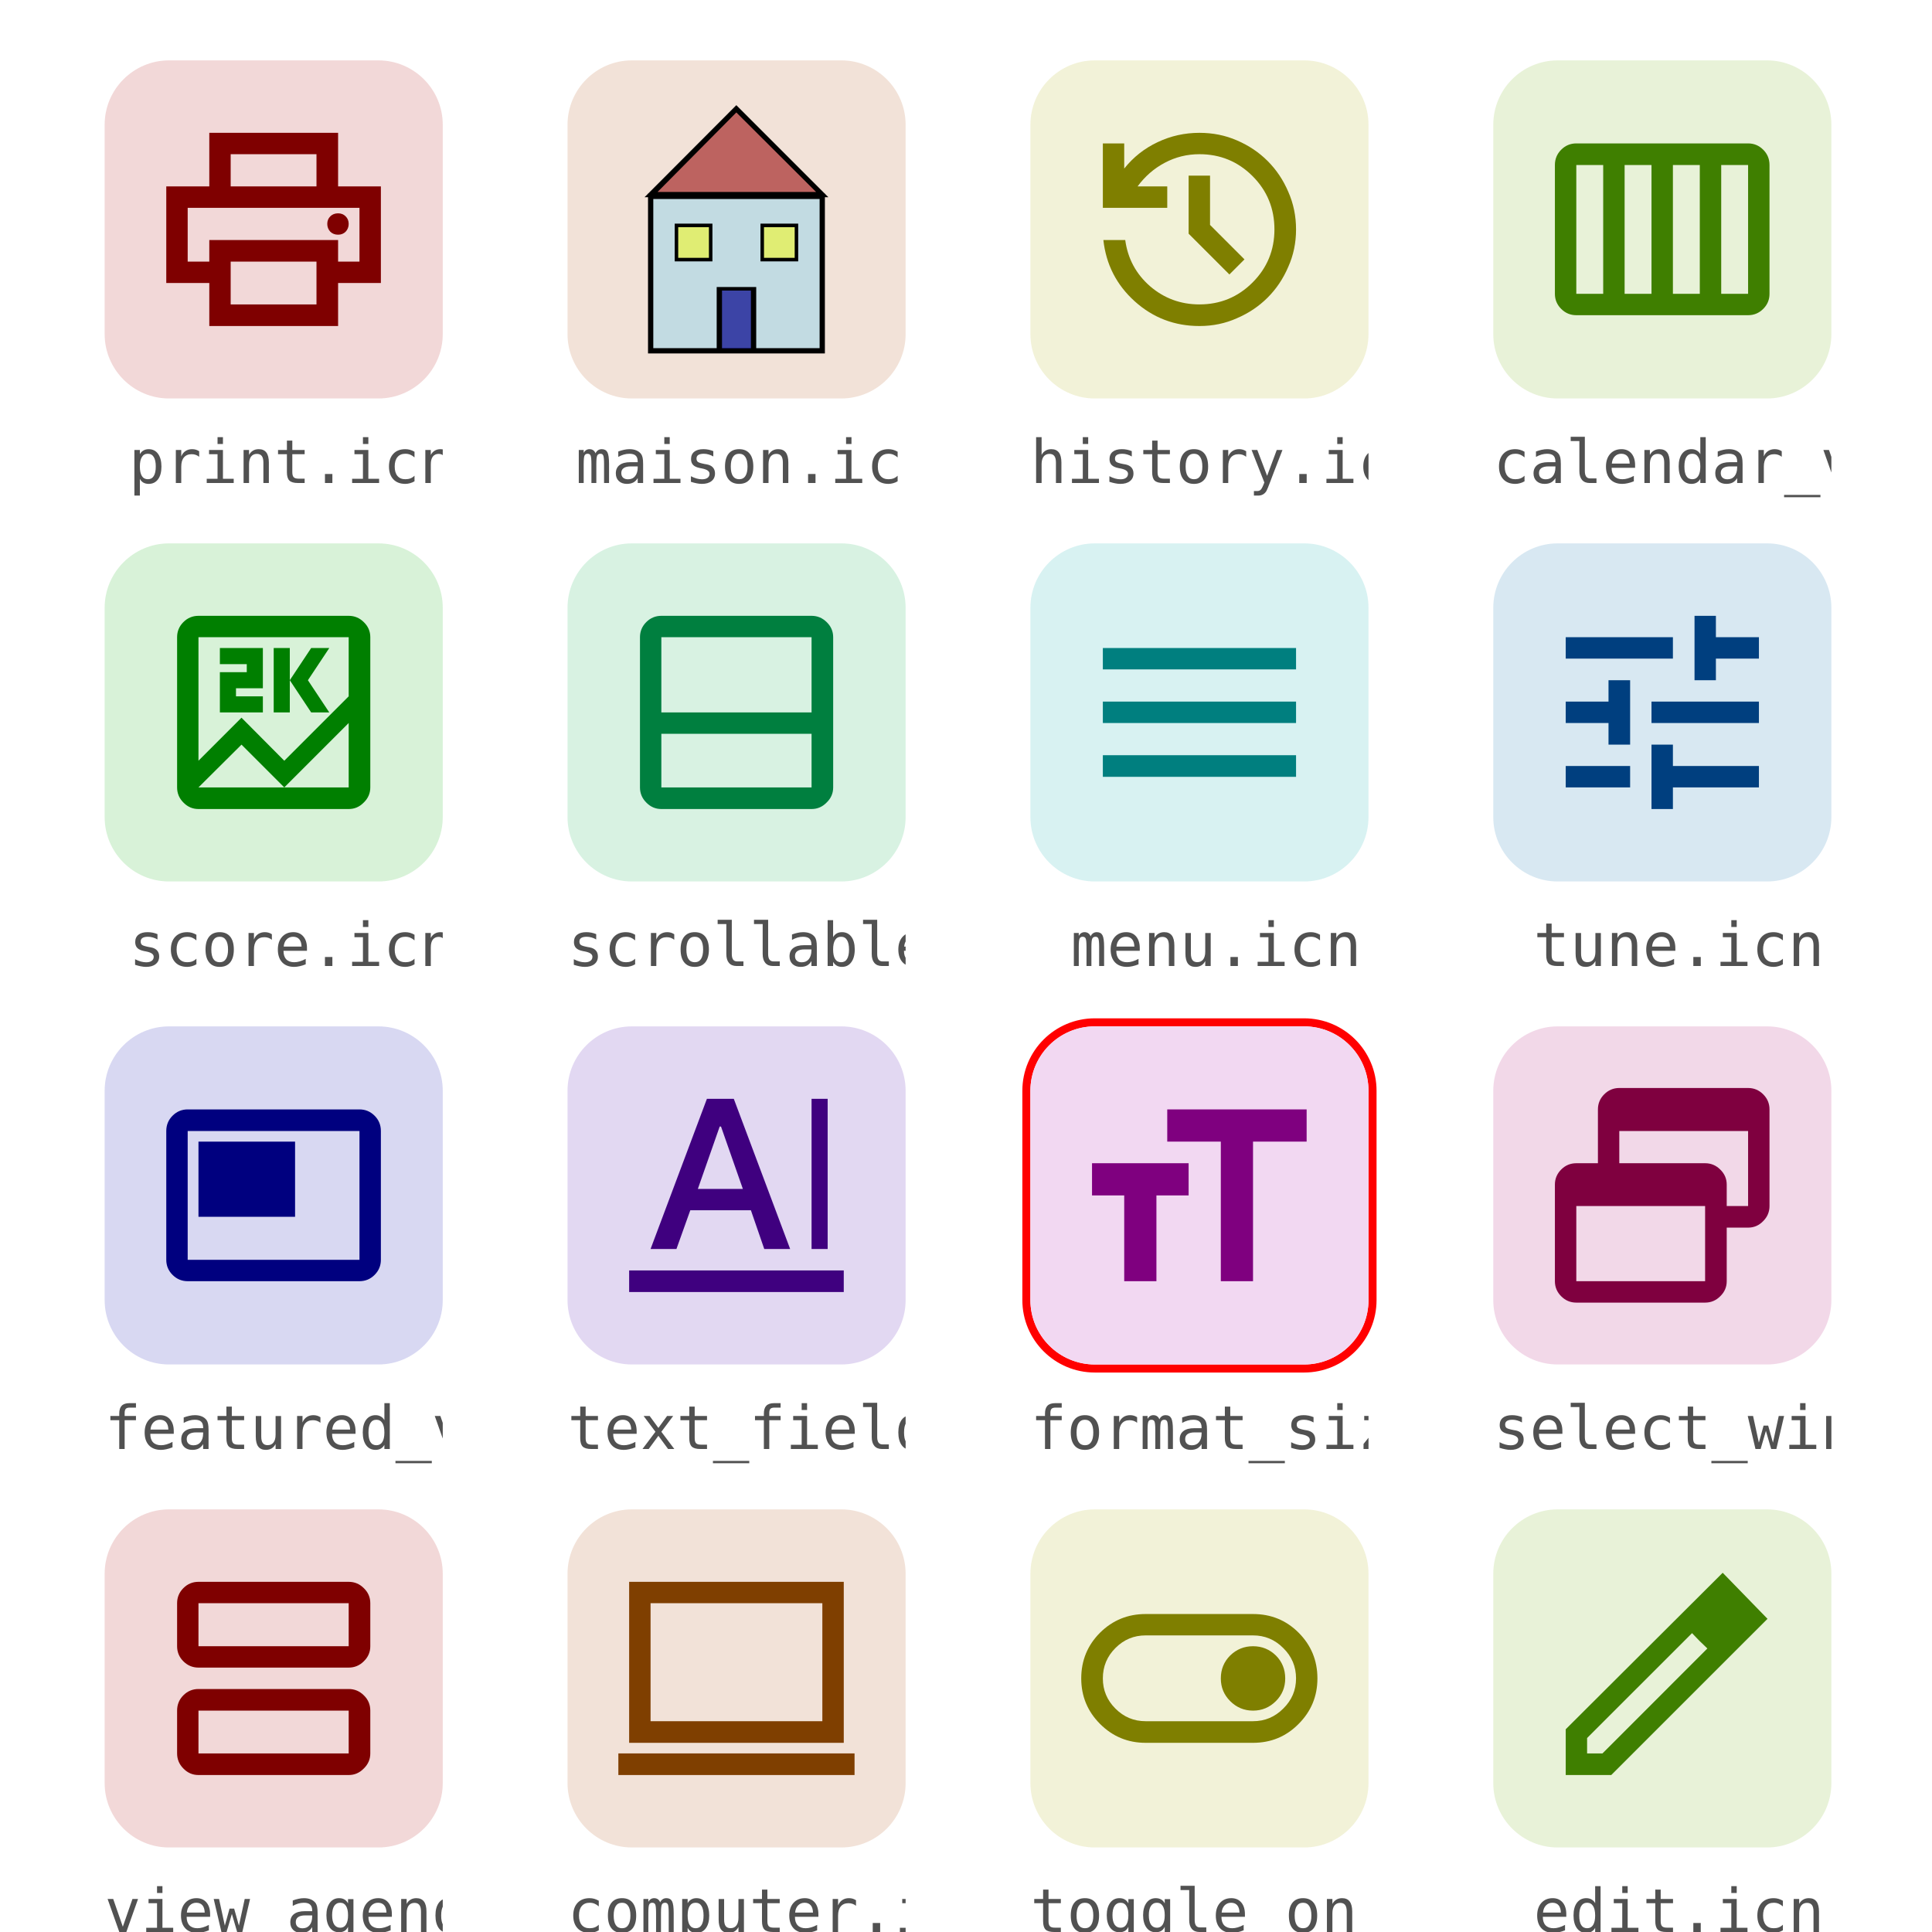
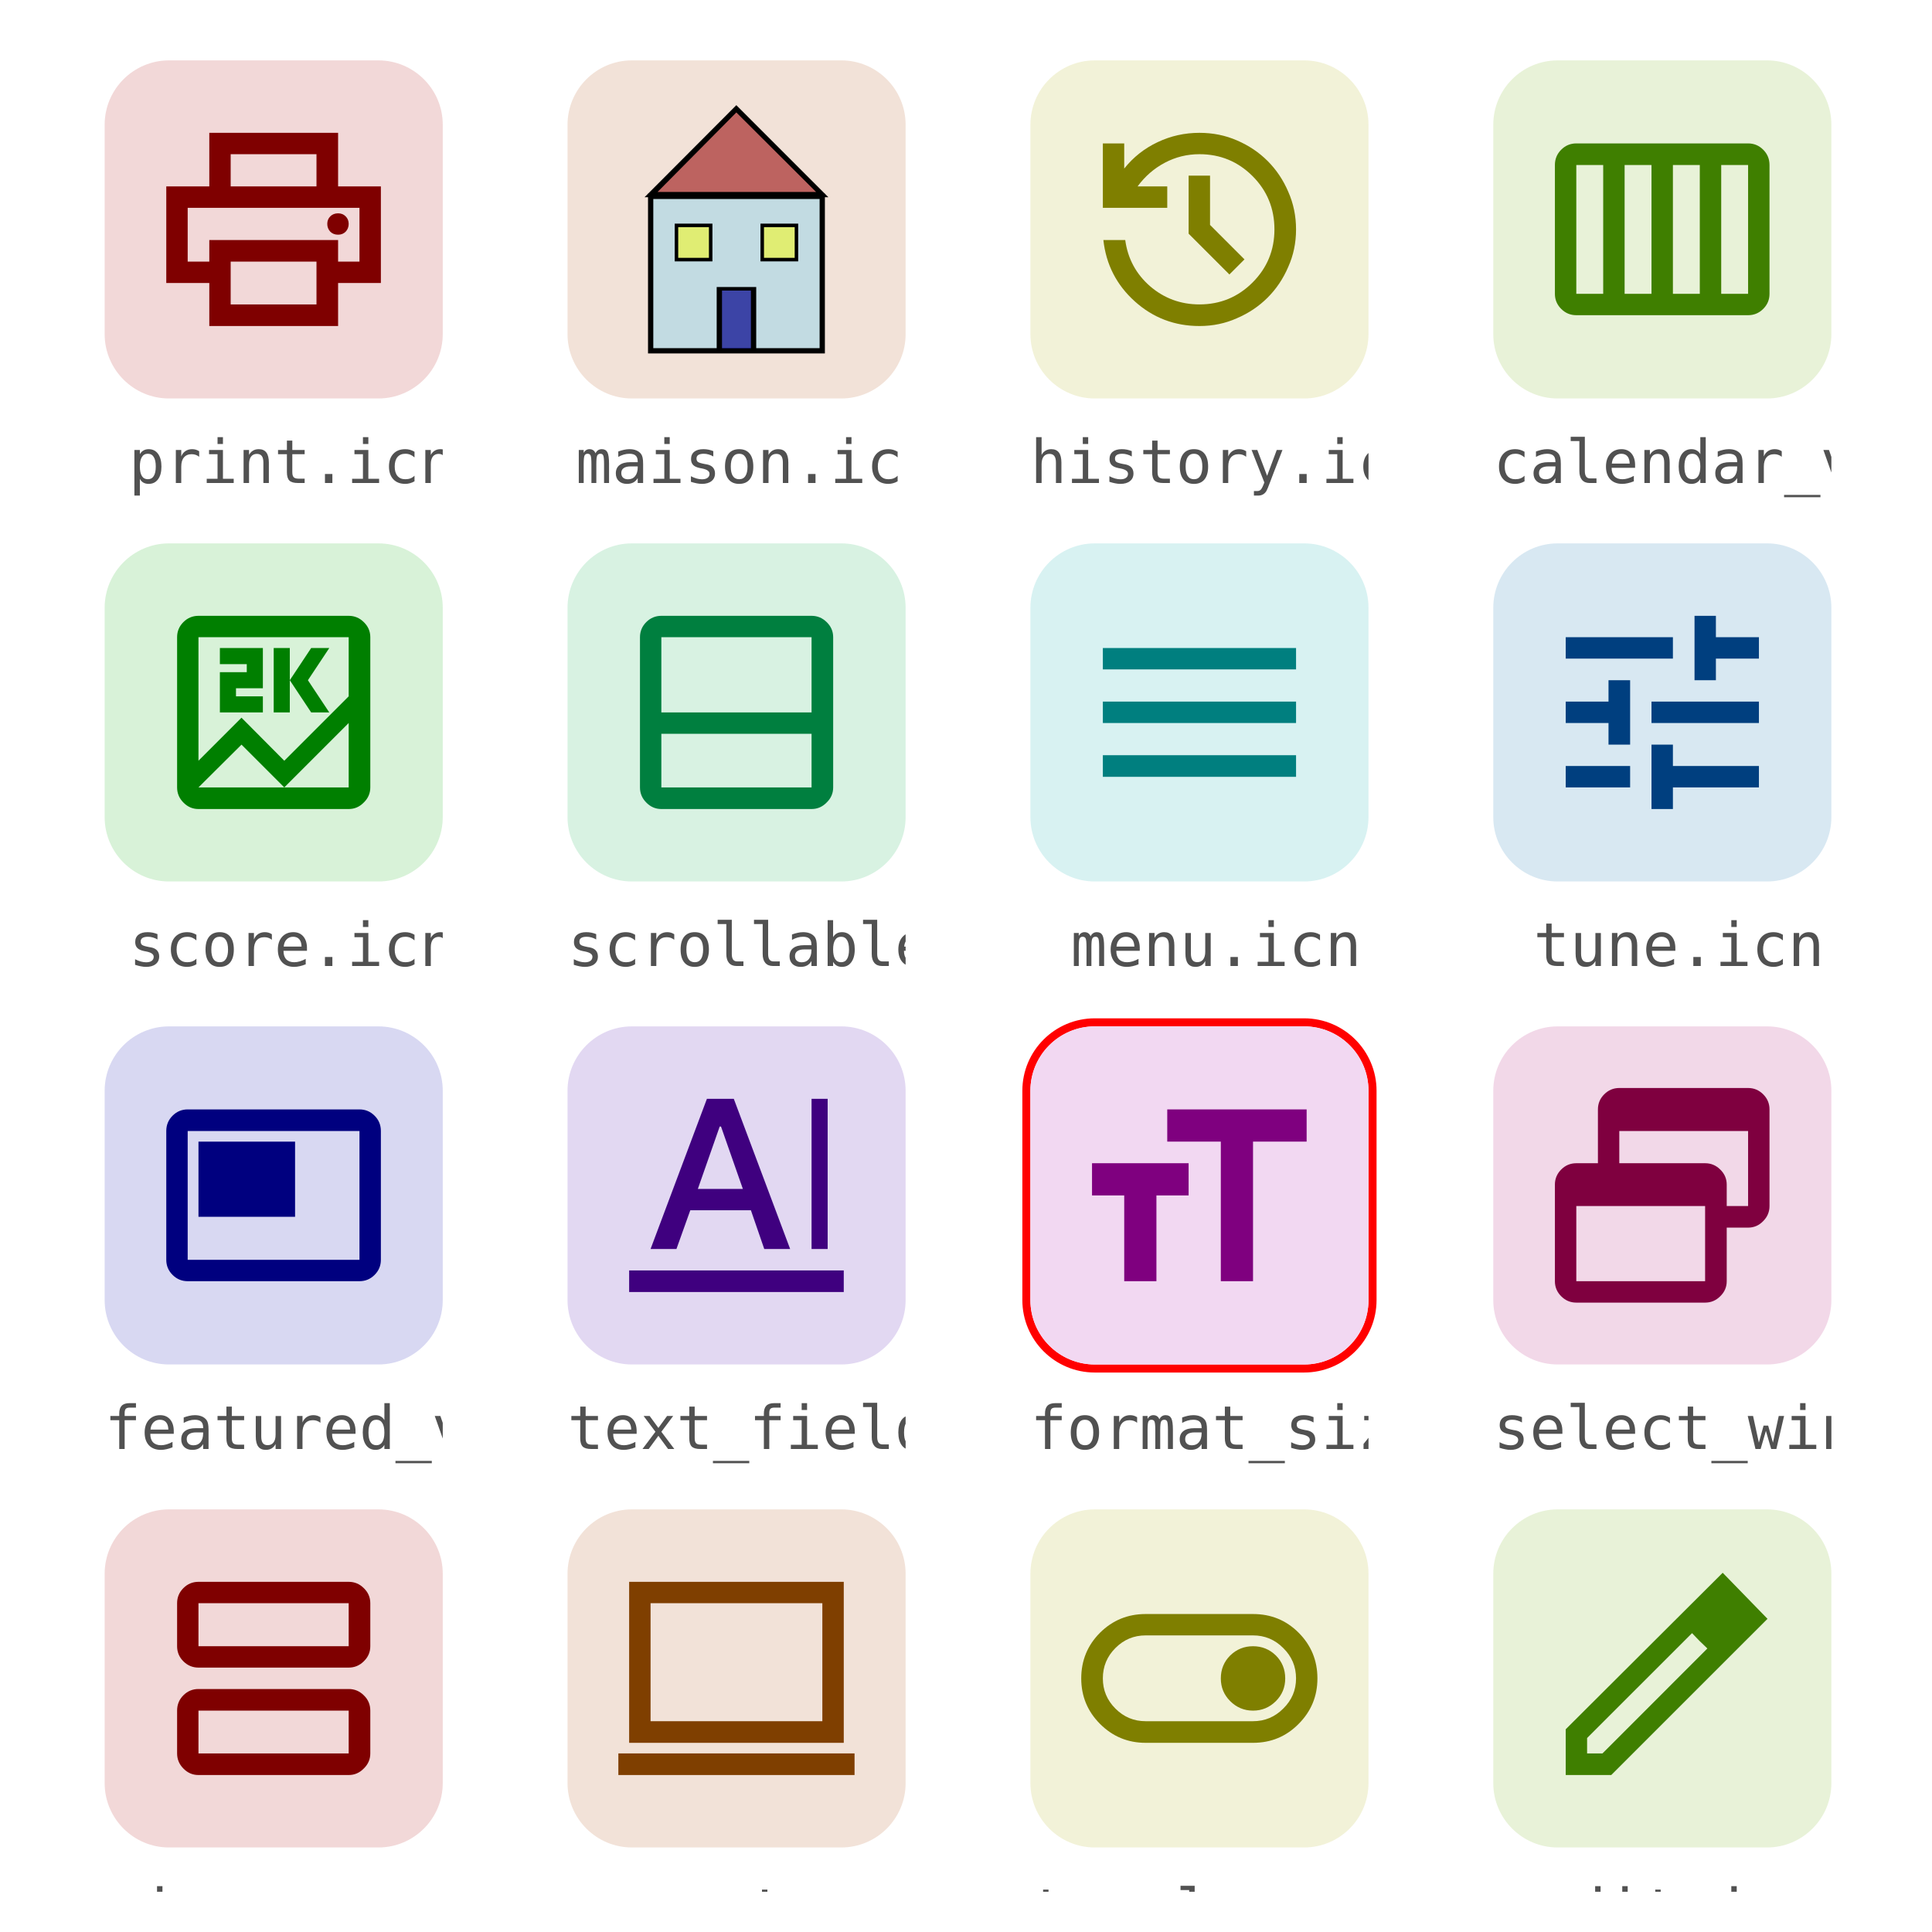
<svg xmlns="http://www.w3.org/2000/svg" version="1.1" viewBox="0 0 480 480">
  <defs>
    <clipPath id="clip_0">
      <polygon points="0 0,480 0,480 480,0 480" />
    </clipPath>
  </defs>
  <g clip-path="url(#clip_0)">
    <path style="fill:#FFFFFF;" d="M 0,0 L 480,0 L 480,480 L 0,480 L 0,0 Z" />
    <defs>
      <clipPath id="clip_1">
-         <polygon points="0 0,480 0,480 480,0 480" />
+         <polygon points="10 10,470 10,470 470,10 470" />
      </clipPath>
    </defs>
    <g clip-path="url(#clip_1)">
      <path style="fill:#F2D8D8;" d="M 26,31 C 26,22.17 33.17,15 42,15 L 94,15 C 102.83,15 110,22.17 110,31 L 110,83 C 110,91.83 102.83,99 94,99 L 42,99 C 33.17,99 26,91.83 26,83 L 26,31 Z" />
      <path style="fill:#7F0000;" d="M 78.63,46.31 L 78.63,38.31 L 57.31,38.31 L 57.31,46.31 L 52,46.31 L 52,33 L 84,33 L 84,46.31 L 78.63,46.31 L 78.63,46.31 M 46.63,51.63 L 89.31,51.63 L 46.63,51.63 L 46.63,51.63 M 84,58.31 Q 85.13,58.31 85.88,57.56 Q 86.63,56.75 86.63,55.63 Q 86.63,54.50 85.88,53.75 Q 85.13,53 84,53 Q 82.81,53 82.06,53.75 Q 81.31,54.50 81.31,55.63 Q 81.31,56.75 82.06,57.56 Q 82.81,58.31 84,58.31 L 84,58.31 M 78.63,75.63 L 78.63,65 L 57.31,65 L 57.31,75.63 L 78.63,75.63 L 78.63,75.63 M 84,81 L 52,81 L 52,70.31 L 41.31,70.31 L 41.31,46.31 L 94.63,46.31 L 94.63,70.31 L 84,70.31 L 84,81 L 84,81 M 89.31,65 L 89.31,51.63 L 46.63,51.63 L 46.63,65 L 52,65 L 52,59.63 L 84,59.63 L 84,65 L 89.31,65 L 89.31,65 Z" />
      <defs>
        <clipPath id="clip_2">
          <polygon points="26 15,110 15,110 125,26 125" />
        </clipPath>
      </defs>
      <g clip-path="url(#clip_2)">
        <text x="32" y="120" xml:space="preserve" style="font-size:15px;font-family:Berial,monospace;fill:#515151;">print.icn</text>
      </g>
      <path style="fill:#F2E2D8;" d="M 141,31 C 141,22.17 148.17,15 157,15 L 209,15 C 217.83,15 225,22.17 225,31 L 225,83 C 225,91.83 217.83,99 209,99 L 157,99 C 148.17,99 141,91.83 141,83 L 141,31 Z" />
      <path style="fill:#ADD8E6;fill-opacity:0.69" d="M 161.69,48.81 L 204.25,48.81 L 204.25,87.31 L 161.69,87.31 L 161.69,48.81 L 161.69,48.81 Z" />
      <path style="fill:#000000;" d="M 161,48.13 L 161,87.81 L 204.94,87.81 L 204.94,48.13 L 161,48.13 L 161,48.13 M 162.31,49.44 L 203.63,49.44 L 203.63,86.50 L 162.31,86.50 L 162.31,49.44 L 162.31,49.44 Z" />
      <path style="fill:#A52A2A;fill-opacity:0.69" d="M 161.69,48.31 L 204.25,48.31 L 182.94,27.06 L 161.69,48.31 L 161.69,48.31 Z" />
      <path style="fill:#000000;" d="M 182.94,26.13 L 160.13,49 L 162.38,48.69 L 182.94,27.94 L 202.75,47.69 L 161.69,47.69 L 160.13,49 L 205.81,49 L 182.94,26.13 L 182.94,26.13 Z" />
      <path style="fill:#00008B;fill-opacity:0.69" d="M 178.69,71.63 L 187.25,71.63 L 187.25,86.94 L 178.69,86.94 L 178.69,71.63 L 178.69,71.63 Z" />
      <path style="fill:#000000;" d="M 178.06,71.31 L 178.06,87.50 L 187.88,87.50 L 187.88,71.31 L 178.06,71.31 L 178.06,71.31 M 179.38,72.19 L 186.56,72.19 L 186.56,86.56 L 179.38,86.56 L 179.38,72.19 L 179.38,72.19 Z" />
      <path style="fill:#FFFF00;fill-opacity:0.49" d="M 168.06,56 L 176.56,56 L 176.56,64.50 L 168.06,64.50 L 168.06,56 L 168.06,56 Z" />
      <path style="fill:#000000;" d="M 167.63,55.56 L 167.63,64.94 L 177,64.94 L 177,55.56 L 167.63,55.56 L 167.63,55.56 M 168.50,56.44 L 176.13,56.44 L 176.13,64.06 L 168.50,64.06 L 168.50,56.44 L 168.50,56.44 Z" />
      <path style="fill:#FFFF00;fill-opacity:0.49" d="M 189.38,56 L 197.88,56 L 197.88,64.50 L 189.38,64.50 L 189.38,56 L 189.38,56 Z" />
      <path style="fill:#000000;" d="M 188.94,55.56 L 188.94,64.94 L 198.31,64.94 L 198.31,55.56 L 188.94,55.56 L 188.94,55.56 M 189.81,56.44 L 197.44,56.44 L 197.44,64.06 L 189.81,64.06 L 189.81,56.44 L 189.81,56.44 Z" />
      <defs>
        <clipPath id="clip_3">
          <polygon points="141 15,225 15,225 125,141 125" />
        </clipPath>
      </defs>
      <g clip-path="url(#clip_3)">
        <text x="143" y="120" xml:space="preserve" style="font-size:15px;font-family:Berial,monospace;fill:#515151;">maison.icn</text>
      </g>
      <path style="fill:#F2F2D8;" d="M 256,31 C 256,22.17 263.17,15 272,15 L 324,15 C 332.83,15 340,22.17 340,31 L 340,83 C 340,91.83 332.83,99 324,99 L 272,99 C 263.17,99 256,91.83 256,83 L 256,31 Z" />
      <path style="fill:#7F7F00;" d="M 298,81 Q 288.75,81 281.94,74.88 Q 275.13,68.75 274.13,59.63 L 279.56,59.63 Q 280.50,66.56 285.75,71.13 Q 291,75.63 298,75.63 Q 305.75,75.63 311.19,70.19 Q 316.63,64.75 316.63,57 Q 316.63,49.19 311.19,43.75 Q 305.75,38.31 298,38.31 Q 293.38,38.31 289.38,40.44 Q 285.38,42.56 282.63,46.31 L 290,46.31 L 290,51.63 L 274,51.63 L 274,35.63 L 279.31,35.63 L 279.31,41.88 Q 282.69,37.63 287.63,35.31 Q 292.50,33 298,33 Q 303,33 307.31,34.88 Q 311.69,36.75 314.94,40 Q 318.19,43.25 320.06,47.63 Q 322,52 322,57 Q 322,62 320.06,66.31 Q 318.19,70.69 314.94,73.94 Q 311.69,77.19 307.31,79.06 Q 303,81 298,81 L 298,81 M 305.44,68.19 L 295.31,58.06 L 295.31,43.63 L 300.63,43.63 L 300.63,55.88 L 309.19,64.44 L 305.44,68.19 L 305.44,68.19 Z" />
      <defs>
        <clipPath id="clip_4">
          <polygon points="256 15,340 15,340 125,256 125" />
        </clipPath>
      </defs>
      <g clip-path="url(#clip_4)">
        <text x="256" y="120" xml:space="preserve" style="font-size:15px;font-family:Berial,monospace;fill:#515151;">history.icn</text>
      </g>
      <path style="fill:#E8F2D8;" d="M 371,31 C 371,22.17 378.17,15 387,15 L 439,15 C 447.83,15 455,22.17 455,31 L 455,83 C 455,91.83 447.83,99 439,99 L 387,99 C 378.17,99 371,91.83 371,83 L 371,31 Z" />
      <path style="fill:#3F7F00;" d="M 391.63,78.31 Q 389.44,78.31 387.88,76.75 Q 386.31,75.19 386.31,73 L 386.31,41 Q 386.31,38.75 387.88,37.19 Q 389.44,35.63 391.63,35.63 L 434.31,35.63 Q 436.50,35.63 438.06,37.19 Q 439.63,38.75 439.63,41 L 439.63,73 Q 439.63,75.19 438.06,76.75 Q 436.50,78.31 434.31,78.31 L 391.63,78.31 L 391.63,78.31 M 415.63,73 L 422.31,73 L 422.31,41 L 415.63,41 L 415.63,73 L 415.63,73 M 403.63,73 L 410.31,73 L 410.31,41 L 403.63,41 L 403.63,73 L 403.63,73 M 391.63,73 L 398.31,73 L 398.31,41 L 391.63,41 L 391.63,73 L 391.63,73 M 427.63,73 L 434.31,73 L 434.31,41 L 427.63,41 L 427.63,73 L 427.63,73 Z" />
      <defs>
        <clipPath id="clip_5">
          <polygon points="371 15,455 15,455 125,371 125" />
        </clipPath>
      </defs>
      <g clip-path="url(#clip_5)">
        <text x="371" y="120" xml:space="preserve" style="font-size:15px;font-family:Berial,monospace;fill:#515151;">calendar_view_week.icn</text>
      </g>
      <path style="fill:#D8F2D8;" d="M 26,151 C 26,142.17 33.17,135 42,135 L 94,135 C 102.83,135 110,142.17 110,151 L 110,203 C 110,211.83 102.83,219 94,219 L 42,219 C 33.17,219 26,211.83 26,203 L 26,151 Z" />
      <path style="fill:#007F00;" d="M 49.31,201 Q 47.13,201 45.56,199.38 Q 44,197.81 44,195.63 L 44,158.31 Q 44,156.13 45.56,154.56 Q 47.13,153 49.31,153 L 86.63,153 Q 88.81,153 90.38,154.56 Q 92,156.13 92,158.31 L 92,195.63 Q 92,197.81 90.38,199.38 Q 88.81,201 86.63,201 L 49.31,201 L 49.31,201 M 60,178.31 L 70.63,189 L 86.63,173 L 86.63,158.31 L 49.31,158.31 L 49.31,189 L 60,178.31 L 60,178.31 M 68,177 L 68,161 L 72,161 L 72,177 L 68,177 L 68,177 M 77.31,177 L 72,169 L 77.31,161 L 81.81,161 L 76.50,169 L 81.81,177 L 77.31,177 L 77.31,177 M 54.63,177 L 54.63,167 L 61.31,167 L 61.31,165 L 54.63,165 L 54.63,161 L 65.31,161 L 65.31,171 L 58.63,171 L 58.63,173 L 65.31,173 L 65.31,177 L 54.63,177 L 54.63,177 M 60,185 L 49.31,195.63 L 86.63,195.63 L 86.63,179.63 L 70.63,195.63 L 60,185 L 60,185 M 49.31,195.63 L 49.31,158.31 L 49.31,195.63 L 49.31,195.63 Z" />
      <defs>
        <clipPath id="clip_6">
          <polygon points="26 135,110 135,110 245,26 245" />
        </clipPath>
      </defs>
      <g clip-path="url(#clip_6)">
        <text x="32" y="240" xml:space="preserve" style="font-size:15px;font-family:Berial,monospace;fill:#515151;">score.icn</text>
      </g>
      <path style="fill:#D8F2E2;" d="M 141,151 C 141,142.17 148.17,135 157,135 L 209,135 C 217.83,135 225,142.17 225,151 L 225,203 C 225,211.83 217.83,219 209,219 L 157,219 C 148.17,219 141,211.83 141,203 L 141,151 Z" />
      <path style="fill:#007F3F;" d="M 164.31,201 Q 162.13,201 160.56,199.38 Q 159,197.81 159,195.63 L 159,158.31 Q 159,156.13 160.56,154.56 Q 162.13,153 164.31,153 L 201.63,153 Q 203.81,153 205.38,154.56 Q 207,156.13 207,158.31 L 207,195.63 Q 207,197.81 205.38,199.38 Q 203.81,201 201.63,201 L 164.31,201 L 164.31,201 M 164.31,195.63 L 201.63,195.63 L 201.63,182.31 L 164.31,182.31 L 164.31,195.63 L 164.31,195.63 M 164.31,177 L 201.63,177 L 201.63,158.31 L 164.31,158.31 L 164.31,177 L 164.31,158.31 L 164.31,177 L 164.31,177 Z" />
      <defs>
        <clipPath id="clip_7">
          <polygon points="141 135,225 135,225 245,141 245" />
        </clipPath>
      </defs>
      <g clip-path="url(#clip_7)">
        <text x="141" y="240" xml:space="preserve" style="font-size:15px;font-family:Berial,monospace;fill:#515151;">scrollable_header.icn</text>
      </g>
      <path style="fill:#D8F2F2;" d="M 256,151 C 256,142.17 263.17,135 272,135 L 324,135 C 332.83,135 340,142.17 340,151 L 340,203 C 340,211.83 332.83,219 324,219 L 272,219 C 263.17,219 256,211.83 256,203 L 256,151 Z" />
      <path style="fill:#007F7F;" d="M 274,193 L 274,187.63 L 322,187.63 L 322,193 L 274,193 L 274,193 M 274,179.63 L 274,174.31 L 322,174.31 L 322,179.63 L 274,179.63 L 274,179.63 M 274,166.31 L 274,161 L 322,161 L 322,166.31 L 274,166.31 L 274,166.31 Z" />
      <defs>
        <clipPath id="clip_8">
          <polygon points="256 135,340 135,340 245,256 245" />
        </clipPath>
      </defs>
      <g clip-path="url(#clip_8)">
        <text x="266" y="240" xml:space="preserve" style="font-size:15px;font-family:Berial,monospace;fill:#515151;">menu.icn</text>
      </g>
      <path style="fill:#D8E8F2;" d="M 371,151 C 371,142.17 378.17,135 387,135 L 439,135 C 447.83,135 455,142.17 455,151 L 455,203 C 455,211.83 447.83,219 439,219 L 387,219 C 378.17,219 371,211.83 371,203 L 371,151 Z" />
      <path style="fill:#003F7F;" d="M 410.31,201 L 410.31,185 L 415.63,185 L 415.63,190.31 L 437,190.31 L 437,195.63 L 415.63,195.63 L 415.63,201 L 410.31,201 L 410.31,201 M 389,195.63 L 389,190.31 L 405,190.31 L 405,195.63 L 389,195.63 L 389,195.63 M 399.63,185 L 399.63,179.63 L 389,179.63 L 389,174.31 L 399.63,174.31 L 399.63,169 L 405,169 L 405,185 L 399.63,185 L 399.63,185 M 410.31,179.63 L 410.31,174.31 L 437,174.31 L 437,179.63 L 410.31,179.63 L 410.31,179.63 M 421,169 L 421,153 L 426.31,153 L 426.31,158.31 L 437,158.31 L 437,163.63 L 426.31,163.63 L 426.31,169 L 421,169 L 421,169 M 389,163.63 L 389,158.31 L 415.63,158.31 L 415.63,163.63 L 389,163.63 L 389,163.63 Z" />
      <defs>
        <clipPath id="clip_9">
          <polygon points="371 135,455 135,455 245,371 245" />
        </clipPath>
      </defs>
      <g clip-path="url(#clip_9)">
        <text x="381" y="240" xml:space="preserve" style="font-size:15px;font-family:Berial,monospace;fill:#515151;">tune.icn</text>
      </g>
      <path style="fill:#D8D8F2;" d="M 26,271 C 26,262.17 33.17,255 42,255 L 94,255 C 102.83,255 110,262.17 110,271 L 110,323 C 110,331.83 102.83,339 94,339 L 42,339 C 33.17,339 26,331.83 26,323 L 26,271 Z" />
      <path style="fill:#00007F;" d="M 49.31,302.31 L 73.31,302.31 L 73.31,283.63 L 49.31,283.63 L 49.31,302.31 L 49.31,302.31 M 46.63,318.31 Q 44.44,318.31 42.88,316.75 Q 41.31,315.19 41.31,313 L 41.31,281 Q 41.31,278.75 42.88,277.19 Q 44.44,275.63 46.63,275.63 L 89.31,275.63 Q 91.50,275.63 93.06,277.19 Q 94.63,278.75 94.63,281 L 94.63,313 Q 94.63,315.19 93.06,316.75 Q 91.50,318.31 89.31,318.31 L 46.63,318.31 L 46.63,318.31 M 46.63,313 L 89.31,313 L 89.31,281 L 46.63,281 L 46.63,313 L 46.63,281 L 46.63,313 L 46.63,313 Z" />
      <defs>
        <clipPath id="clip_10">
          <polygon points="26 255,110 255,110 365,26 365" />
        </clipPath>
      </defs>
      <g clip-path="url(#clip_10)">
        <text x="26" y="360" xml:space="preserve" style="font-size:15px;font-family:Berial,monospace;fill:#515151;">featured_video.icn</text>
      </g>
      <path style="fill:#E2D8F2;" d="M 141,271 C 141,262.17 148.17,255 157,255 L 209,255 C 217.83,255 225,262.17 225,271 L 225,323 C 225,331.83 217.83,339 209,339 L 157,339 C 148.17,339 141,331.83 141,323 L 141,271 Z" />
      <path style="fill:#3F007F;" d="M 156.31,321 L 156.31,315.63 L 209.63,315.63 L 209.63,321 L 156.31,321 L 156.31,321 M 201.63,310.31 L 201.63,273 L 205.63,273 L 205.63,310.31 L 201.63,310.31 L 201.63,310.31 M 161.63,310.31 L 175.63,273 L 182.31,273 L 196.31,310.31 L 189.88,310.31 L 186.56,300.69 L 171.50,300.69 L 168.06,310.31 L 161.63,310.31 L 161.63,310.31 M 173.38,295.38 L 184.56,295.38 L 179.13,279.88 L 178.81,279.88 L 173.38,295.38 L 173.38,295.38 Z" />
      <defs>
        <clipPath id="clip_11">
          <polygon points="141 255,225 255,225 365,141 365" />
        </clipPath>
      </defs>
      <g clip-path="url(#clip_11)">
        <text x="141" y="360" xml:space="preserve" style="font-size:15px;font-family:Berial,monospace;fill:#515151;">text_fields_alt.icn</text>
      </g>
      <path style="fill:#FF0000;" d="M 254,271 C 254,261.06 262.06,253 272,253 L 324,253 C 333.94,253 342,261.06 342,271 L 342,323 C 342,332.94 333.94,341 324,341 L 272,341 C 262.06,341 254,332.94 254,323 L 254,271 M 272,255 C 263.17,255 256,262.17 256,271 L 256,323 C 256,331.83 263.17,339 272,339 L 324,339 C 332.83,339 340,331.83 340,323 L 340,271 C 340,262.17 332.83,255 324,255 L 272,255 Z" />
      <path style="fill:#F2D8F2;" d="M 256,271 C 256,262.17 263.17,255 272,255 L 324,255 C 332.83,255 340,262.17 340,271 L 340,323 C 340,331.83 332.83,339 324,339 L 272,339 C 263.17,339 256,331.83 256,323 L 256,271 Z" />
      <path style="fill:#7F007F;" d="M 303.31,318.31 L 303.31,283.63 L 290,283.63 L 290,275.63 L 324.63,275.63 L 324.63,283.63 L 311.31,283.63 L 311.31,318.31 L 303.31,318.31 L 303.31,318.31 M 279.31,318.31 L 279.31,297 L 271.31,297 L 271.31,289 L 295.31,289 L 295.31,297 L 287.31,297 L 287.31,318.31 L 279.31,318.31 L 279.31,318.31 Z" />
      <defs>
        <clipPath id="clip_12">
          <polygon points="256 255,340 255,340 365,256 365" />
        </clipPath>
      </defs>
      <g clip-path="url(#clip_12)">
        <text x="256" y="360" xml:space="preserve" style="font-size:15px;font-family:Berial,monospace;fill:#515151;">format_size.icn</text>
      </g>
      <path style="fill:#F2D8E8;" d="M 371,271 C 371,262.17 378.17,255 387,255 L 439,255 C 447.83,255 455,262.17 455,271 L 455,323 C 455,331.83 447.83,339 439,339 L 387,339 C 378.17,339 371,331.83 371,323 L 371,271 Z" />
      <path style="fill:#7F003F;" d="M 391.63,323.63 Q 389.44,323.63 387.88,322.06 Q 386.31,320.50 386.31,318.31 L 386.31,294.31 Q 386.31,292.13 387.88,290.56 Q 389.44,289 391.63,289 L 397,289 L 397,275.63 Q 397,273.44 398.56,271.88 Q 400.13,270.31 402.31,270.31 L 434.31,270.31 Q 436.50,270.31 438.06,271.88 Q 439.63,273.44 439.63,275.63 L 439.63,299.63 Q 439.63,301.81 438.06,303.38 Q 436.50,305 434.31,305 L 429,305 L 429,318.31 Q 429,320.50 427.38,322.06 Q 425.81,323.63 423.63,323.63 L 391.63,323.63 L 391.63,323.63 M 391.63,318.31 L 423.63,318.31 L 423.63,299.63 L 391.63,299.63 L 391.63,318.31 L 391.63,318.31 M 429,299.63 L 434.31,299.63 L 434.31,281 L 402.31,281 L 402.31,289 L 423.63,289 Q 425.81,289 427.38,290.56 Q 429,292.13 429,294.31 L 429,299.63 L 429,299.63 Z" />
      <defs>
        <clipPath id="clip_13">
          <polygon points="371 255,455 255,455 365,371 365" />
        </clipPath>
      </defs>
      <g clip-path="url(#clip_13)">
        <text x="371" y="360" xml:space="preserve" style="font-size:15px;font-family:Berial,monospace;fill:#515151;">select_window.icn</text>
      </g>
      <path style="fill:#F2D8D8;" d="M 26,391 C 26,382.17 33.17,375 42,375 L 94,375 C 102.83,375 110,382.17 110,391 L 110,443 C 110,451.83 102.83,459 94,459 L 42,459 C 33.17,459 26,451.83 26,443 L 26,391 Z" />
      <path style="fill:#7F0000;" d="M 49.31,414.31 Q 47.13,414.31 45.56,412.75 Q 44,411.19 44,409 L 44,398.31 Q 44,396.13 45.56,394.56 Q 47.13,393 49.31,393 L 86.63,393 Q 88.81,393 90.38,394.56 Q 92,396.13 92,398.31 L 92,409 Q 92,411.19 90.38,412.75 Q 88.81,414.31 86.63,414.31 L 49.31,414.31 L 49.31,414.31 M 49.31,409 L 86.63,409 L 86.63,398.31 L 49.31,398.31 L 49.31,409 L 49.31,409 M 49.31,441 Q 47.13,441 45.56,439.38 Q 44,437.81 44,435.63 L 44,425 Q 44,422.75 45.56,421.19 Q 47.13,419.63 49.31,419.63 L 86.63,419.63 Q 88.81,419.63 90.38,421.19 Q 92,422.75 92,425 L 92,435.63 Q 92,437.81 90.38,439.38 Q 88.81,441 86.63,441 L 49.31,441 L 49.31,441 M 49.31,435.63 L 86.63,435.63 L 86.63,425 L 49.31,425 L 49.31,435.63 L 49.31,435.63 M 49.31,398.31 L 49.31,409 L 49.31,398.31 L 49.31,398.31 M 49.31,425 L 49.31,435.63 L 49.31,425 L 49.31,425 Z" />
      <defs>
        <clipPath id="clip_14">
          <polygon points="26 375,110 375,110 485,26 485" />
        </clipPath>
      </defs>
      <g clip-path="url(#clip_14)">
        <text x="26" y="480" xml:space="preserve" style="font-size:15px;font-family:Berial,monospace;fill:#515151;">view_agenda.icn</text>
      </g>
      <path style="fill:#F2E2D8;" d="M 141,391 C 141,382.17 148.17,375 157,375 L 209,375 C 217.83,375 225,382.17 225,391 L 225,443 C 225,451.83 217.83,459 209,459 L 157,459 C 148.17,459 141,451.83 141,443 L 141,391 Z" />
      <path style="fill:#7F3F00;" d="M 153.63,441 L 153.63,435.63 L 212.31,435.63 L 212.31,441 L 153.63,441 L 153.63,441 M 156.31,433 L 156.31,393 L 209.63,393 L 209.63,433 L 156.31,433 L 156.31,433 M 161.63,427.63 L 204.31,427.63 L 204.31,398.31 L 161.63,398.31 L 161.63,427.63 L 161.63,398.31 L 161.63,427.63 L 161.63,427.63 Z" />
      <defs>
        <clipPath id="clip_15">
          <polygon points="141 375,225 375,225 485,141 485" />
        </clipPath>
      </defs>
      <g clip-path="url(#clip_15)">
        <text x="141" y="480" xml:space="preserve" style="font-size:15px;font-family:Berial,monospace;fill:#515151;">computer.icn</text>
      </g>
      <path style="fill:#F2F2D8;" d="M 256,391 C 256,382.17 263.17,375 272,375 L 324,375 C 332.83,375 340,382.17 340,391 L 340,443 C 340,451.83 332.83,459 324,459 L 272,459 C 263.17,459 256,451.83 256,443 L 256,391 Z" />
      <path style="fill:#7F7F00;" d="M 284.63,433 Q 278,433 273.31,428.31 Q 268.63,423.63 268.63,417 Q 268.63,410.31 273.31,405.63 Q 278,401 284.63,401 L 311.31,401 Q 318,401 322.63,405.63 Q 327.31,410.31 327.31,417 Q 327.31,423.63 322.63,428.31 Q 318,433 311.31,433 L 284.63,433 L 284.63,433 M 284.63,427.63 L 311.31,427.63 Q 315.69,427.63 318.81,424.50 Q 322,421.38 322,417 Q 322,412.56 318.81,409.44 Q 315.69,406.31 311.31,406.31 L 284.63,406.31 Q 280.25,406.31 277.13,409.44 Q 274,412.56 274,417 Q 274,421.38 277.13,424.50 Q 280.25,427.63 284.63,427.63 L 284.63,427.63 M 311.31,425 Q 314.63,425 317,422.63 Q 319.31,420.31 319.31,417 Q 319.31,413.63 317,411.31 Q 314.63,409 311.31,409 Q 308,409 305.63,411.31 Q 303.31,413.63 303.31,417 Q 303.31,420.31 305.63,422.63 Q 308,425 311.31,425 L 311.31,425 Z" />
      <defs>
        <clipPath id="clip_16">
          <polygon points="256 375,340 375,340 485,256 485" />
        </clipPath>
      </defs>
      <g clip-path="url(#clip_16)">
        <text x="256" y="480" xml:space="preserve" style="font-size:15px;font-family:Berial,monospace;fill:#515151;">toggle_on.icn</text>
      </g>
      <path style="fill:#E8F2D8;" d="M 371,391 C 371,382.17 378.17,375 387,375 L 439,375 C 447.83,375 455,382.17 455,391 L 455,443 C 455,451.83 447.83,459 439,459 L 387,459 C 378.17,459 371,451.83 371,443 L 371,391 Z" />
      <path style="fill:#3F7F00;" d="M 394.31,435.63 L 398.13,435.63 L 424.19,409.56 L 420.38,405.75 L 394.31,431.81 L 394.31,435.63 L 394.31,435.63 M 389,441 L 389,429.63 L 428,390.75 L 439.13,402.19 L 400.31,441 L 389,441 L 389,441 M 431.63,402.06 L 427.88,398.31 L 431.63,402.06 L 431.63,402.06 M 422.25,407.69 L 420.38,405.75 L 424.19,409.56 L 422.25,407.69 L 422.25,407.69 Z" />
      <defs>
        <clipPath id="clip_17">
          <polygon points="371 375,455 375,455 485,371 485" />
        </clipPath>
      </defs>
      <g clip-path="url(#clip_17)">
        <text x="381" y="480" xml:space="preserve" style="font-size:15px;font-family:Berial,monospace;fill:#515151;">edit.icn</text>
      </g>
    </g>
  </g>
</svg>
